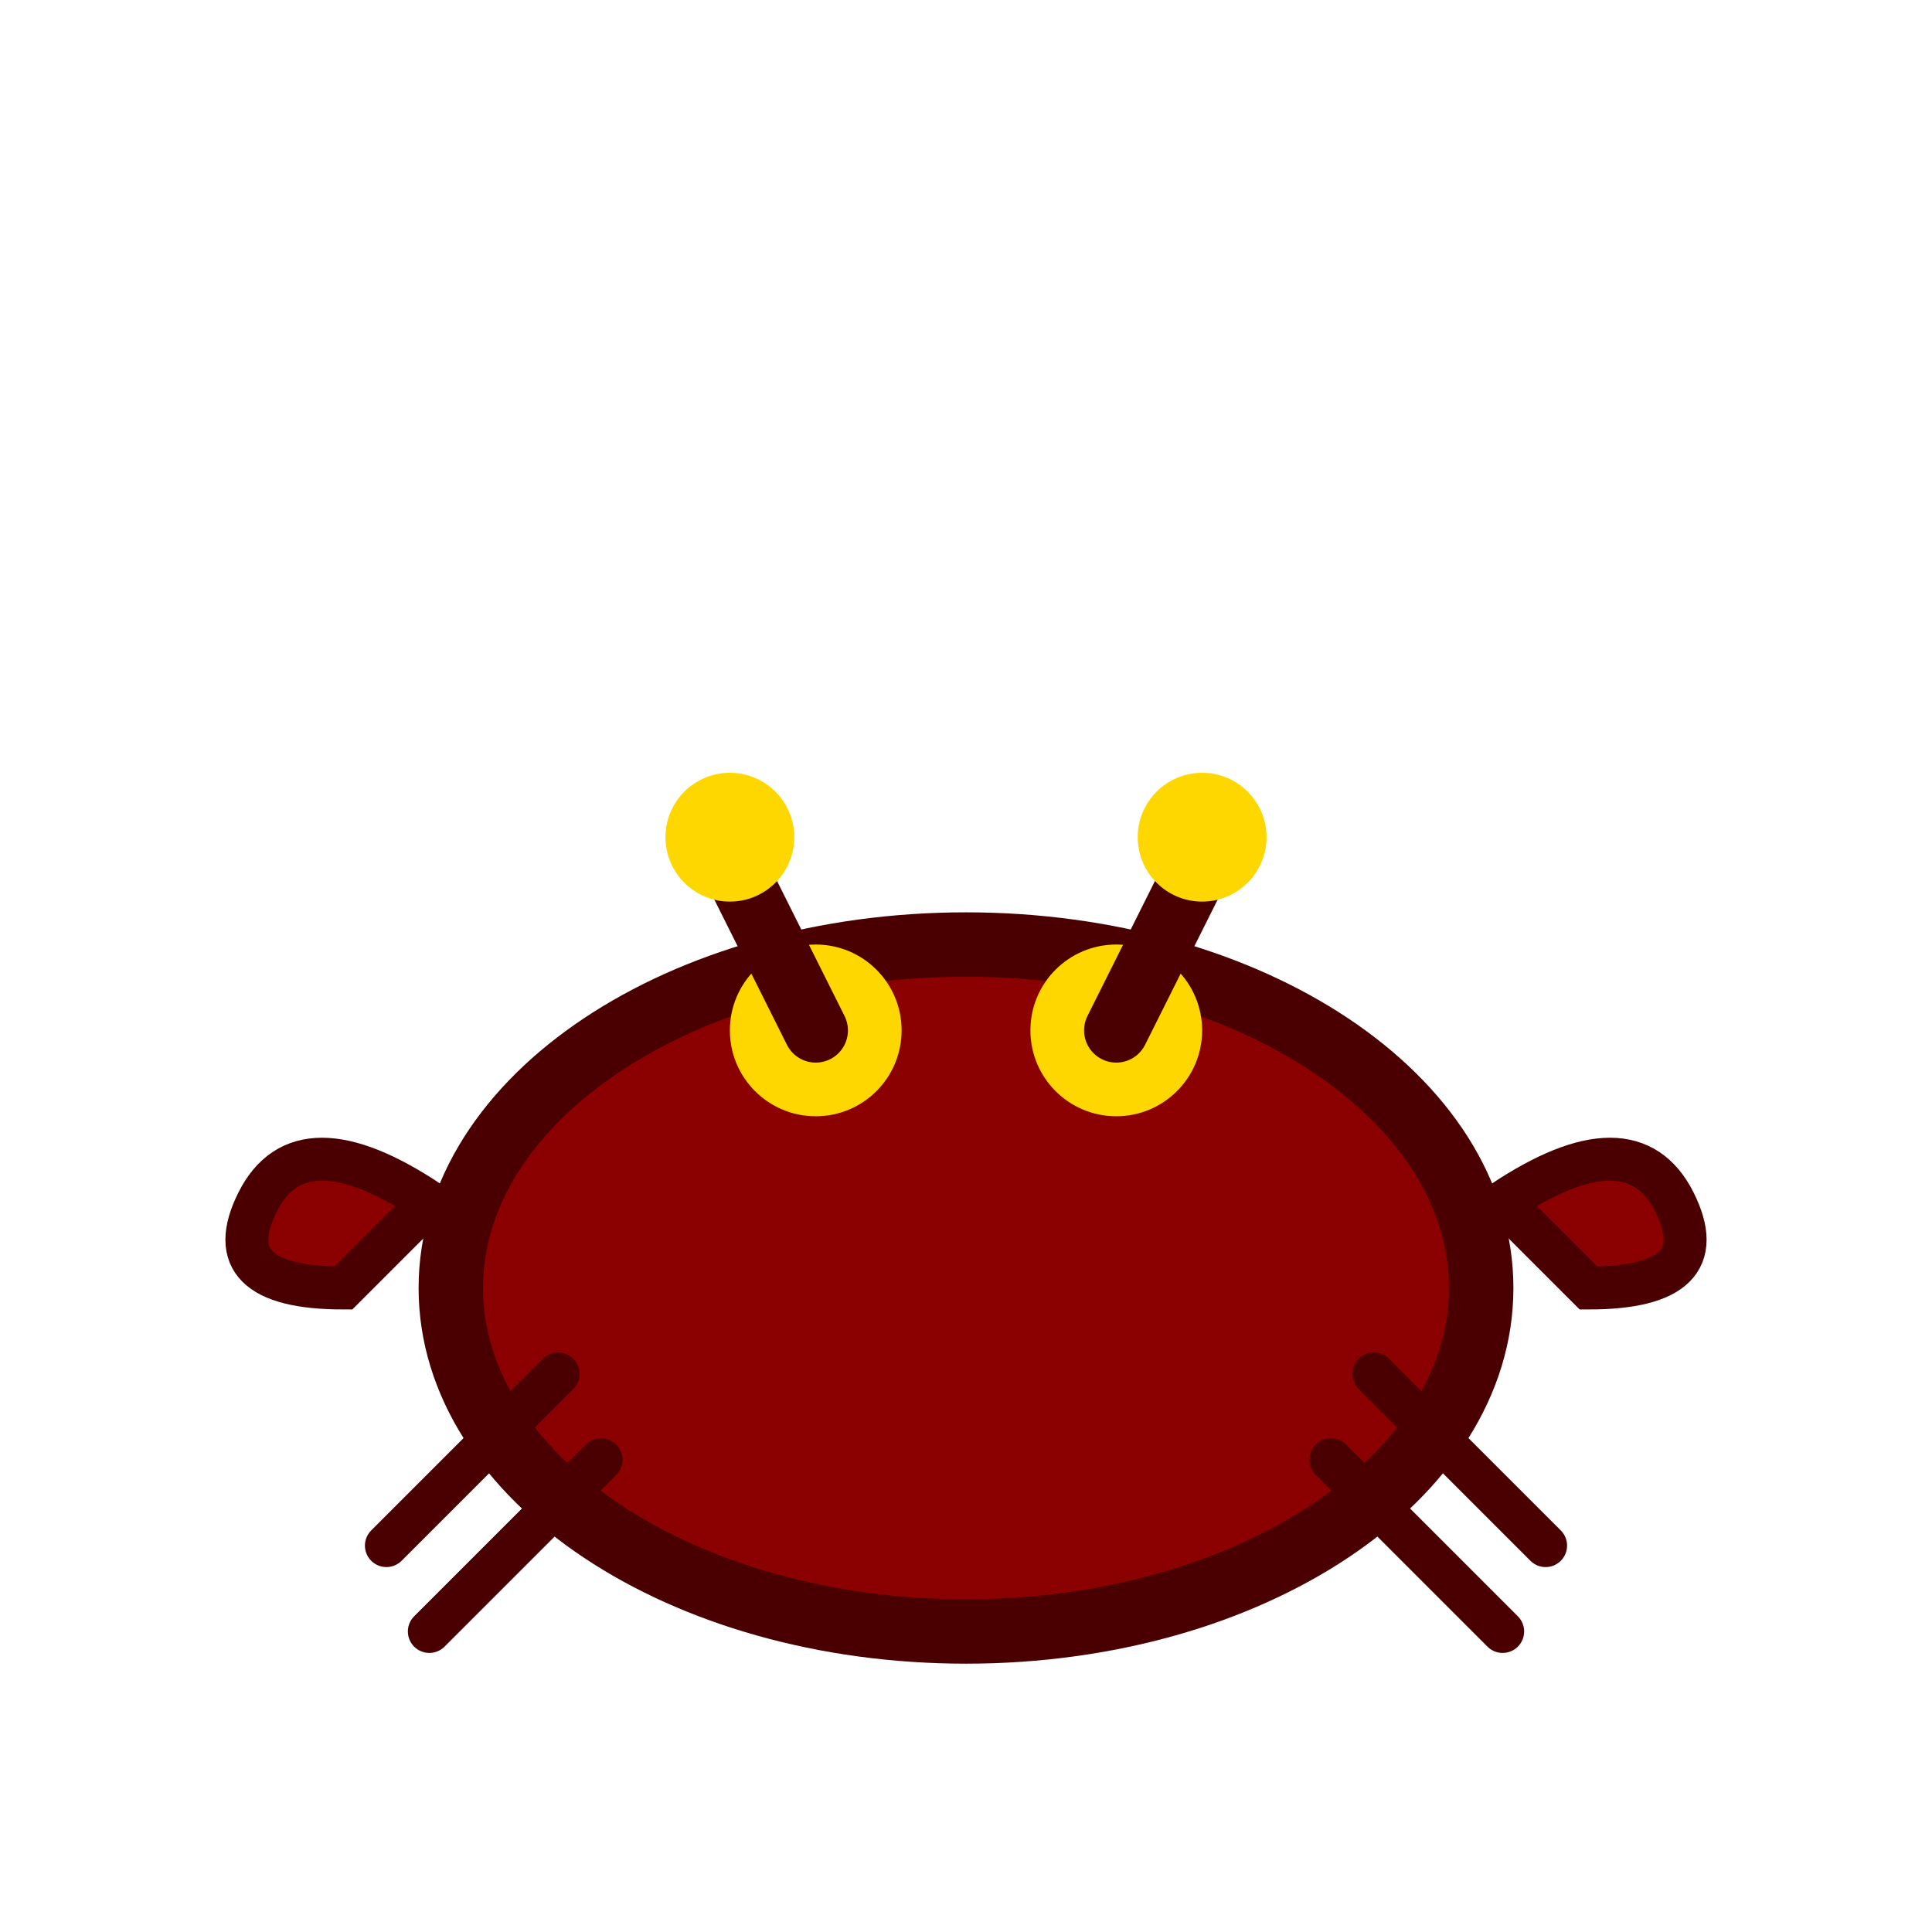
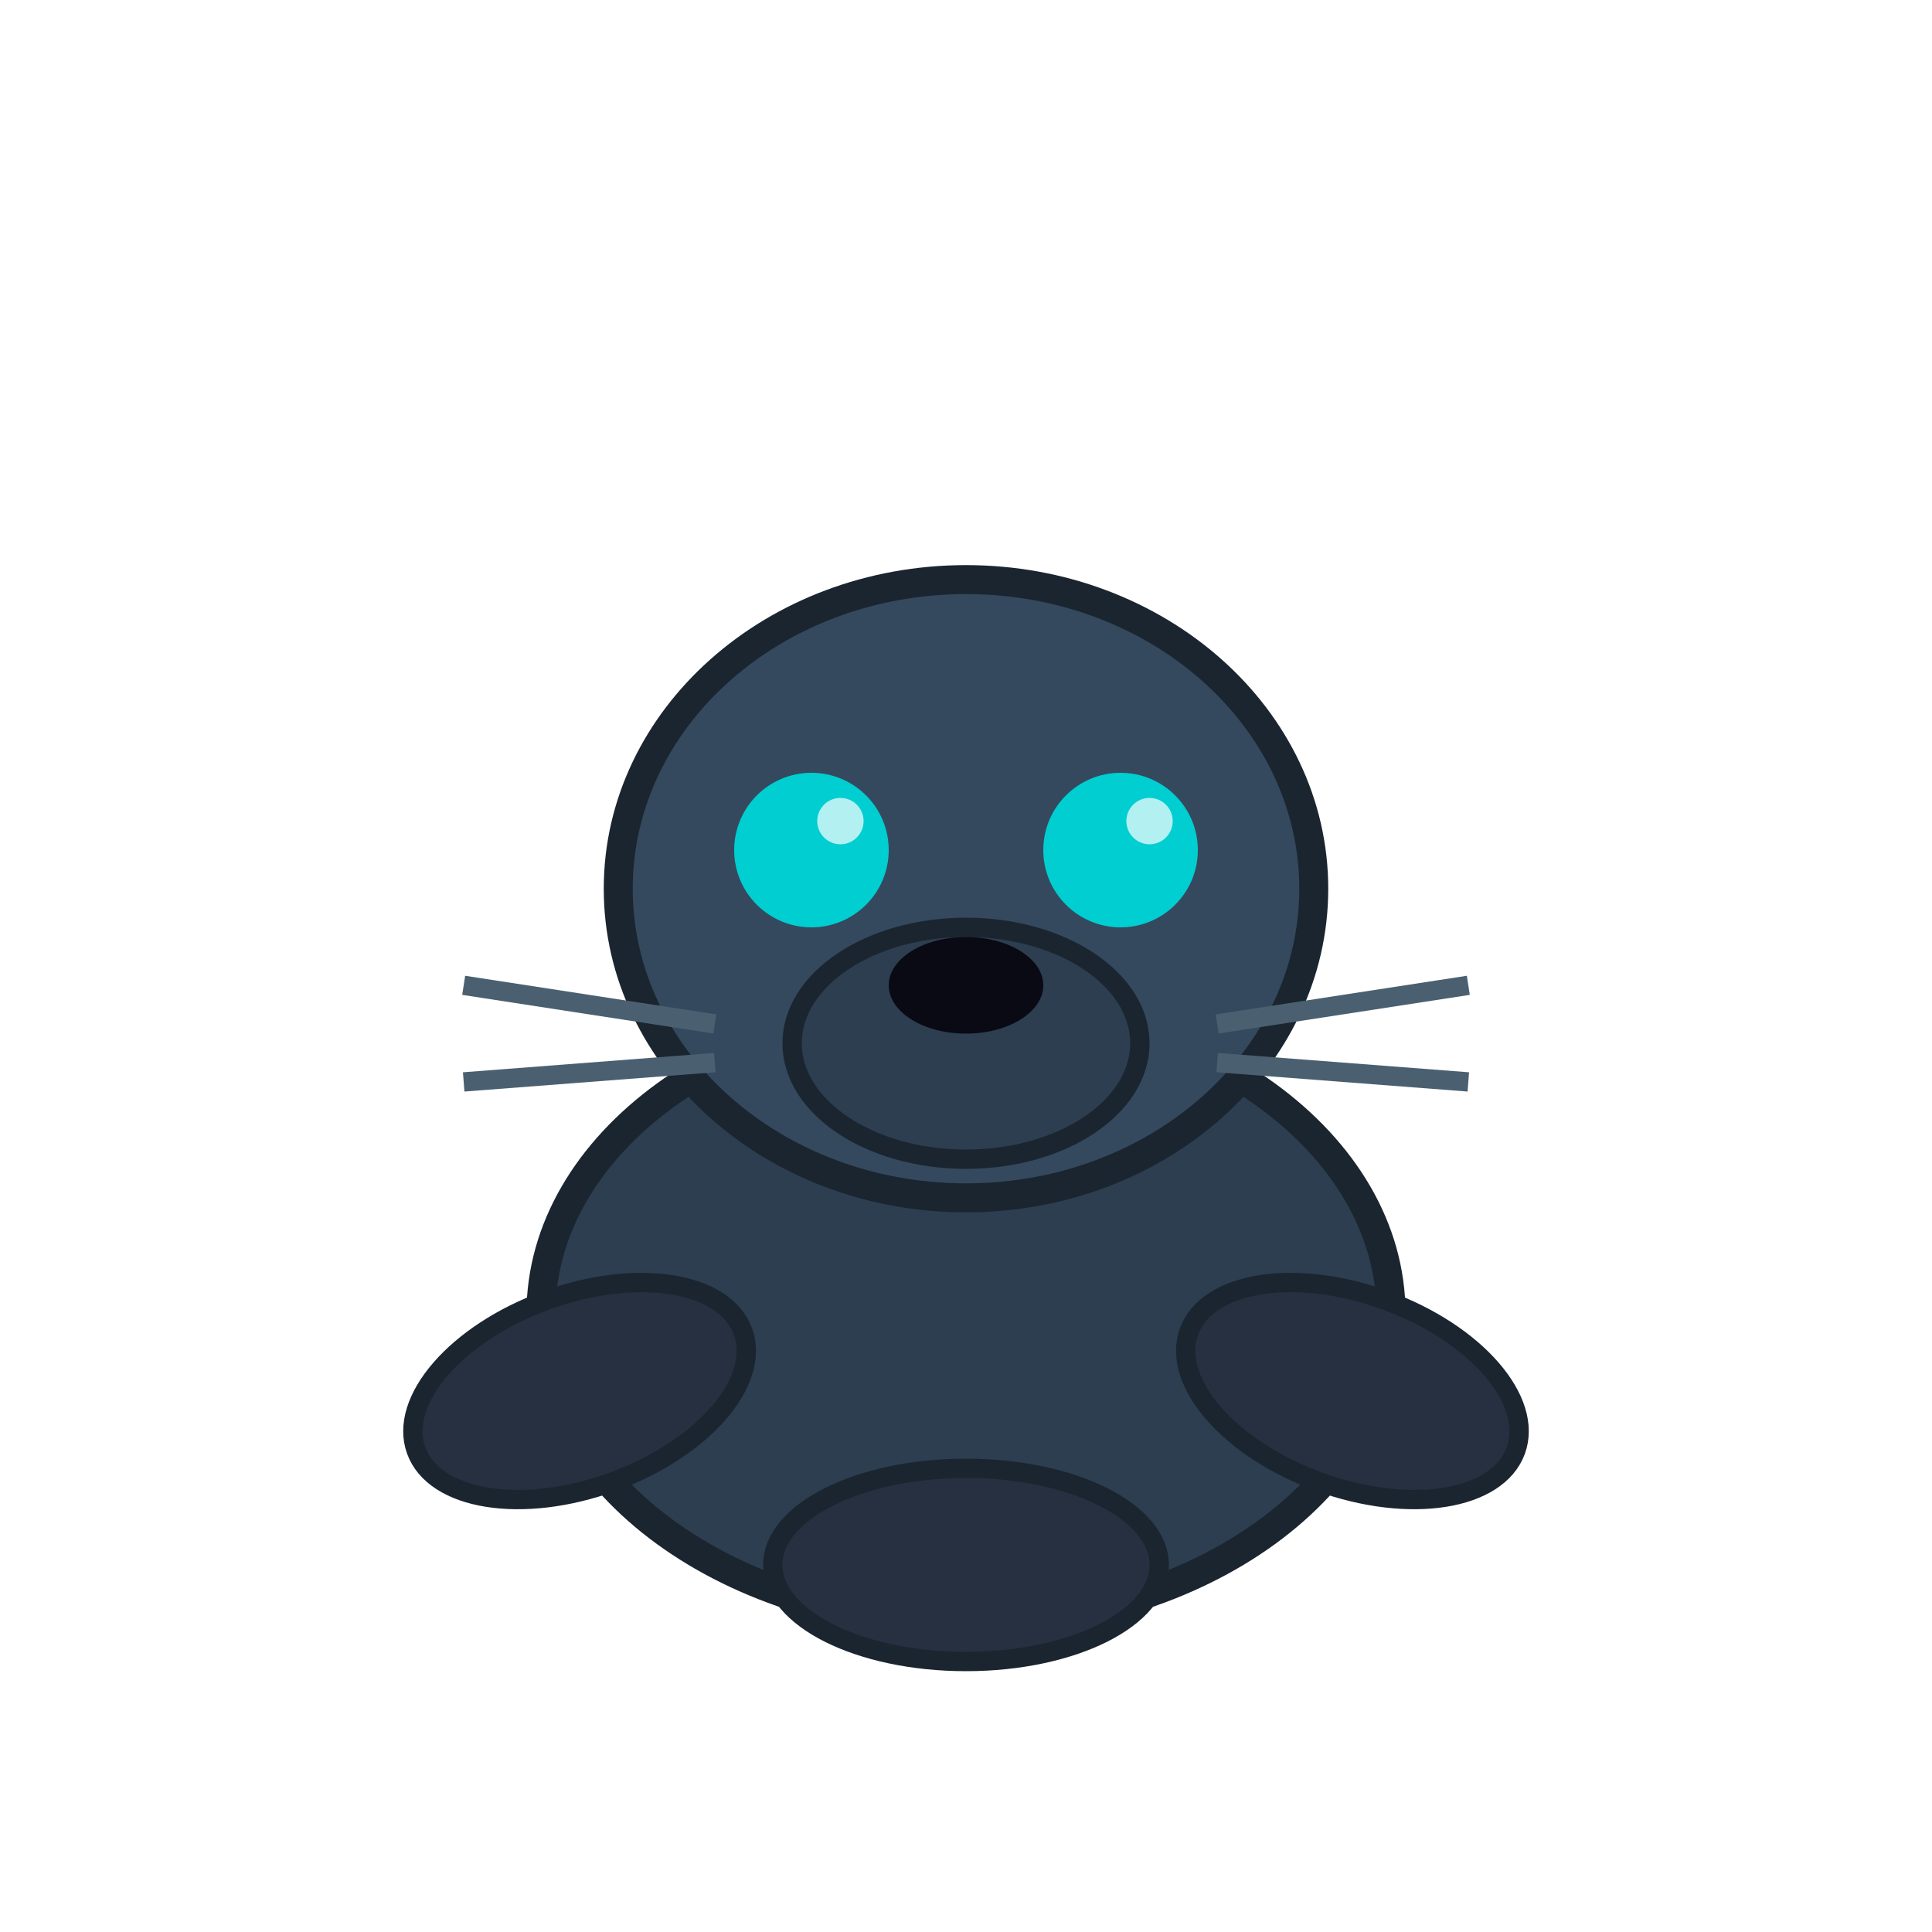
- <svg xmlns="http://www.w3.org/2000/svg" viewBox="0 0 45 45">
-   <ellipse cx="22.5" cy="30" rx="12" ry="8" fill="#8B0000" stroke="#4A0000" stroke-width="1.5" />
-   <circle cx="19" cy="24" r="2" fill="#FFD700" />
-   <circle cx="26" cy="24" r="2" fill="#FFD700" />
-   <line x1="19" y1="24" x2="17" y2="20" stroke="#4A0000" stroke-width="1.5" stroke-linecap="round" />
-   <line x1="26" y1="24" x2="28" y2="20" stroke="#4A0000" stroke-width="1.5" stroke-linecap="round" />
-   <circle cx="17" cy="19.5" r="1.5" fill="#FFD700" />
-   <circle cx="28" cy="19.5" r="1.5" fill="#FFD700" />
-   <path d="M10 28 Q7 26 6 28 Q5 30 8 30 Z" fill="#8B0000" stroke="#4A0000" stroke-width="1" />
-   <path d="M35 28 Q38 26 39 28 Q40 30 37 30 Z" fill="#8B0000" stroke="#4A0000" stroke-width="1" />
-   <line x1="13" y1="32" x2="9" y2="36" stroke="#4A0000" stroke-width="1" stroke-linecap="round" />
-   <line x1="32" y1="32" x2="36" y2="36" stroke="#4A0000" stroke-width="1" stroke-linecap="round" />
-   <line x1="14" y1="34" x2="10" y2="38" stroke="#4A0000" stroke-width="1" stroke-linecap="round" />
-   <line x1="31" y1="34" x2="35" y2="38" stroke="#4A0000" stroke-width="1" stroke-linecap="round" />
+ <svg xmlns="http://www.w3.org/2000/svg" viewBox="0 0 100 100">
+   <ellipse cx="50" cy="68" rx="22" ry="16" fill="#2C3E50" stroke="#1a2530" stroke-width="1.5" />
+   <ellipse cx="50" cy="46" rx="18" ry="16" fill="#34495E" stroke="#1a2530" stroke-width="1.5" />
+   <ellipse cx="50" cy="54" rx="9" ry="6" fill="#2C3E50" stroke="#1a2530" stroke-width="1" />
+   <ellipse cx="50" cy="51" rx="4" ry="2.5" fill="#0a0a14" />
+   <circle cx="42" cy="44" r="4" fill="#00CED1" />
+   <circle cx="58" cy="44" r="4" fill="#00CED1" />
+   <circle cx="43.5" cy="42.5" r="1.2" fill="rgba(255,255,255,0.7)" />
+   <circle cx="59.5" cy="42.5" r="1.2" fill="rgba(255,255,255,0.7)" />
+   <ellipse cx="30" cy="72" rx="9" ry="5" fill="#263040" stroke="#1a2530" stroke-width="1" transform="rotate(-20 30 72)" />
+   <ellipse cx="70" cy="72" rx="9" ry="5" fill="#263040" stroke="#1a2530" stroke-width="1" transform="rotate(20 70 72)" />
+   <ellipse cx="50" cy="81" rx="10" ry="5" fill="#263040" stroke="#1a2530" stroke-width="1" />
+   <line x1="37" y1="53" x2="24" y2="51" stroke="#4a6070" stroke-width="1" />
+   <line x1="37" y1="55" x2="24" y2="56" stroke="#4a6070" stroke-width="1" />
+   <line x1="63" y1="53" x2="76" y2="51" stroke="#4a6070" stroke-width="1" />
+   <line x1="63" y1="55" x2="76" y2="56" stroke="#4a6070" stroke-width="1" />
</svg>
